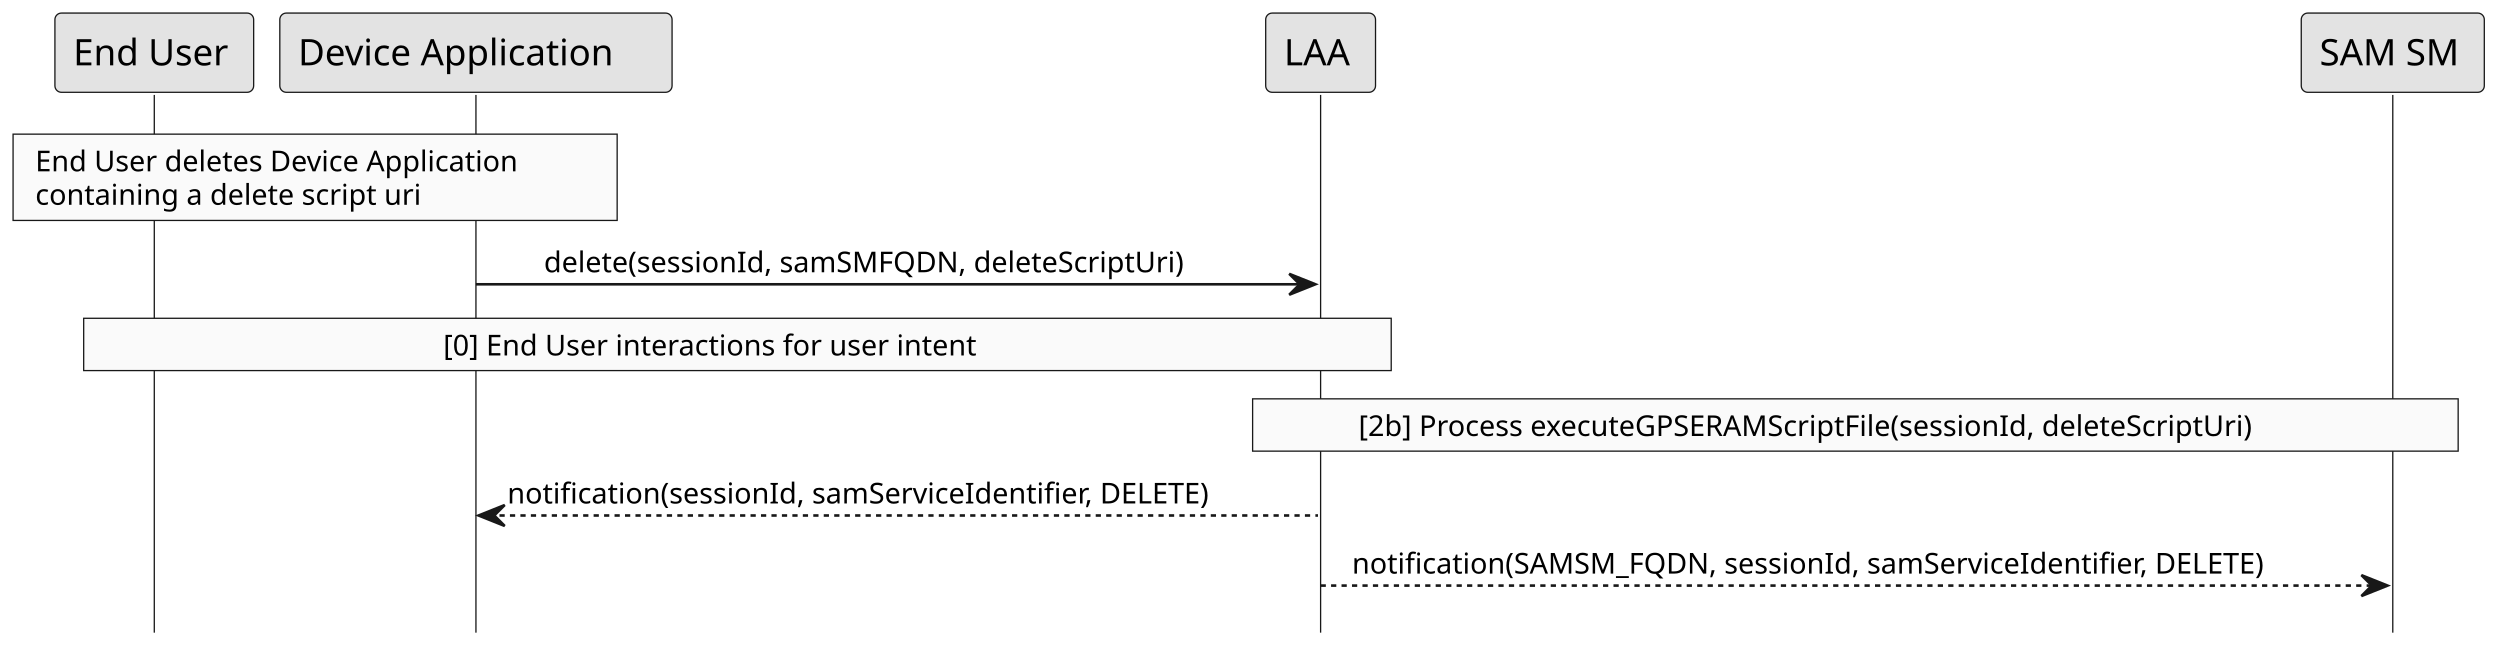
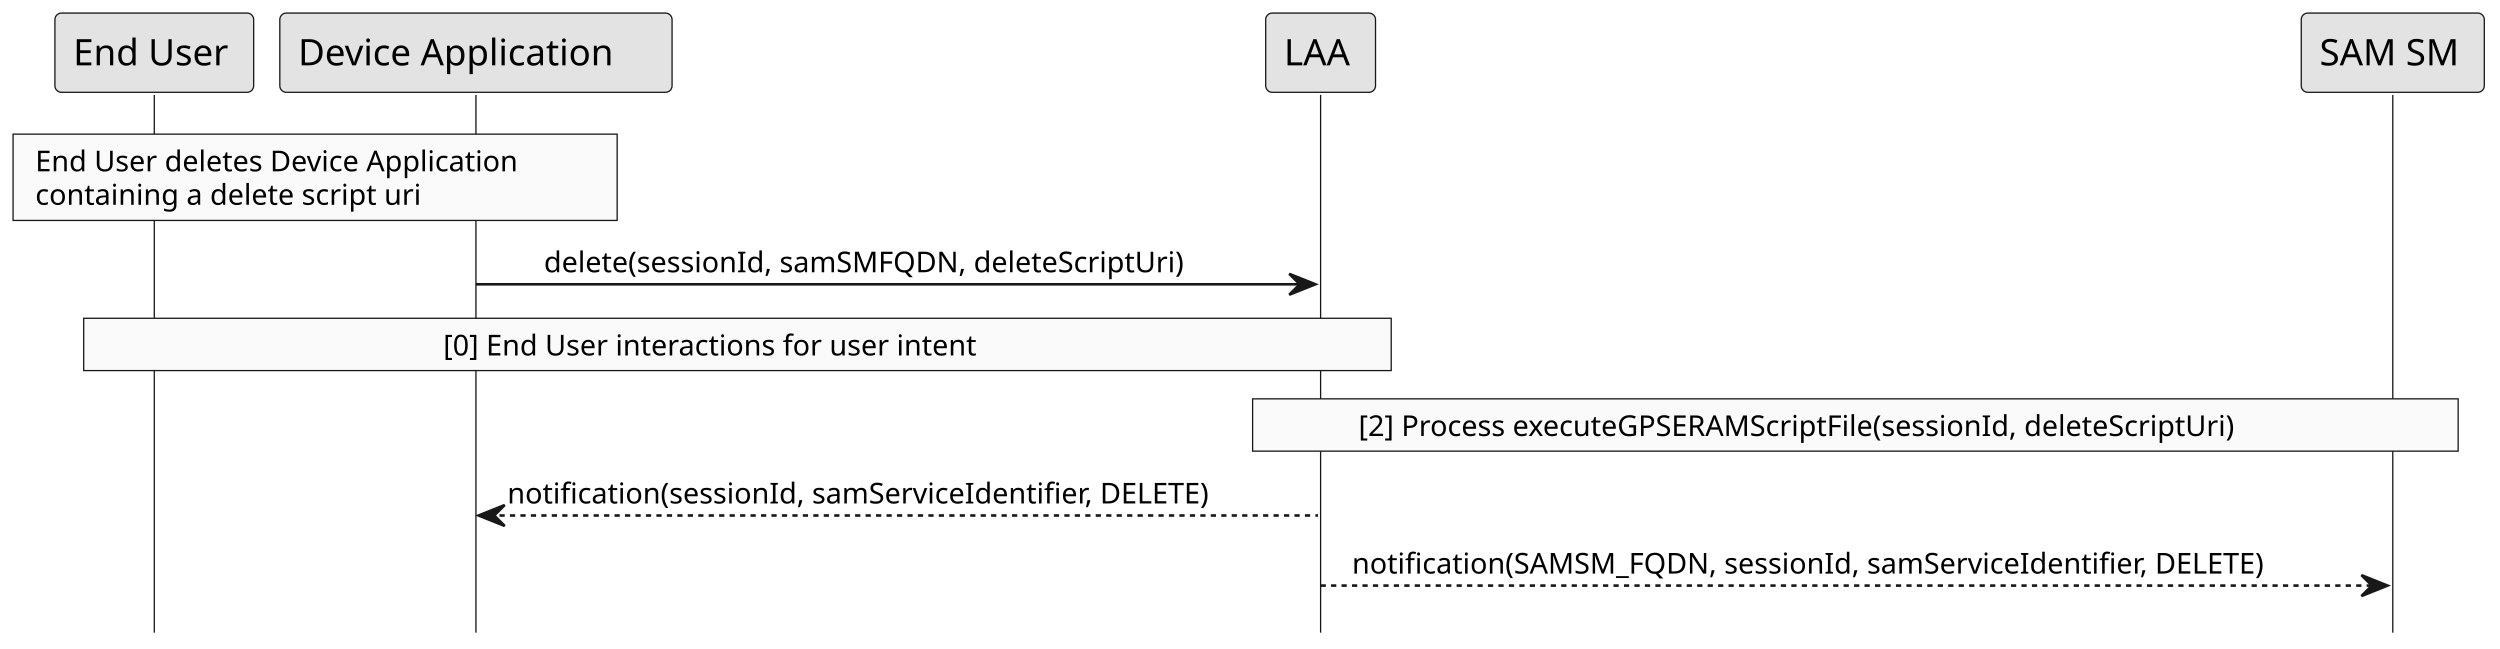
<svg xmlns="http://www.w3.org/2000/svg" contentStyleType="text/css" height="248px" preserveAspectRatio="none" style="width:956px;height:248px;background:#FFFFFF;" version="1.1" viewBox="0 0 956 248" width="956px" zoomAndPan="magnify">
  <defs />
  <g>
    <line style="stroke:#181818;stroke-width:0.5;" x1="59" x2="59" y1="36.297" y2="241.93" />
    <line style="stroke:#181818;stroke-width:0.5;" x1="182" x2="182" y1="36.297" y2="241.93" />
    <line style="stroke:#181818;stroke-width:0.5;" x1="505" x2="505" y1="36.297" y2="241.93" />
    <line style="stroke:#181818;stroke-width:0.5;" x1="915" x2="915" y1="36.297" y2="241.93" />
    <rect fill="#E3E3E3" height="30.297" rx="2.5" ry="2.5" style="stroke:#181818;stroke-width:0.5;" width="76" x="21" y="5" />
    <text fill="#000000" font-family="sans-serif" font-size="14" lengthAdjust="spacing" textLength="62" x="28" y="24.995">End User</text>
    <rect fill="#E3E3E3" height="30.297" rx="2.5" ry="2.5" style="stroke:#181818;stroke-width:0.5;" width="150" x="107" y="5" />
    <text fill="#000000" font-family="sans-serif" font-size="14" lengthAdjust="spacing" textLength="136" x="114" y="24.995">Device Application</text>
    <rect fill="#E3E3E3" height="30.297" rx="2.5" ry="2.5" style="stroke:#181818;stroke-width:0.5;" width="42" x="484" y="5" />
    <text fill="#000000" font-family="sans-serif" font-size="14" lengthAdjust="spacing" textLength="28" x="491" y="24.995">LAA</text>
    <rect fill="#E3E3E3" height="30.297" rx="2.5" ry="2.5" style="stroke:#181818;stroke-width:0.5;" width="70" x="880" y="5" />
    <text fill="#000000" font-family="sans-serif" font-size="14" lengthAdjust="spacing" textLength="56" x="887" y="24.995">SAM SM</text>
    <rect fill="#FAFAFA" height="33" style="stroke:#181818;stroke-width:0.5;" width="231" x="5" y="51.297" />
    <text fill="#000000" font-family="sans-serif" font-size="11" lengthAdjust="spacing" textLength="210" x="13.5" y="65.507">End User deletes Device Application</text>
    <text fill="#000000" font-family="sans-serif" font-size="11" lengthAdjust="spacing" textLength="163" x="13.5" y="78.312">containing a delete script uri</text>
    <polygon fill="#181818" points="493,104.711,503,108.711,493,112.711,497,108.711" style="stroke:#181818;stroke-width:1.0;" />
    <line style="stroke:#181818;stroke-width:1.0;" x1="182" x2="499" y1="108.711" y2="108.711" />
    <text fill="#000000" font-family="sans-serif" font-size="11" lengthAdjust="spacing" textLength="271" x="208" y="104.117">delete(sessionId, samSMFQDN, deleteScriptUri)</text>
    <rect fill="#FAFAFA" height="20" style="stroke:#181818;stroke-width:0.5;" width="500" x="32" y="121.711" />
    <text fill="#000000" font-family="sans-serif" font-size="11" lengthAdjust="spacing" textLength="225" x="169.5" y="135.921">[0] End User interactions for user intent</text>
    <rect fill="#FAFAFA" height="20" style="stroke:#181818;stroke-width:0.5;" width="461" x="479" y="152.516" />
-     <text fill="#000000" font-family="sans-serif" font-size="11" lengthAdjust="spacing" textLength="380" x="519.5" y="166.726">[2b] Process executeGPSERAMScriptFile(sessionId, deleteScriptUri)</text>
+     <text fill="#000000" font-family="sans-serif" font-size="11" lengthAdjust="spacing" textLength="380" x="519.5" y="166.726">[2] Process executeGPSERAMScriptFile(sessionId, deleteScriptUri)</text>
    <polygon fill="#181818" points="193,193.125,183,197.125,193,201.125,189,197.125" style="stroke:#181818;stroke-width:1.0;" />
    <line style="stroke:#181818;stroke-width:1.0;stroke-dasharray:2.0,2.0;" x1="187" x2="504" y1="197.125" y2="197.125" />
    <text fill="#000000" font-family="sans-serif" font-size="11" lengthAdjust="spacing" textLength="299" x="194" y="192.531">notification(sessionId, samServiceIdentifier, DELETE)</text>
    <polygon fill="#181818" points="903,219.93,913,223.93,903,227.93,907,223.93" style="stroke:#181818;stroke-width:1.0;" />
    <line style="stroke:#181818;stroke-width:1.0;stroke-dasharray:2.0,2.0;" x1="505" x2="909" y1="223.93" y2="223.93" />
    <text fill="#000000" font-family="sans-serif" font-size="11" lengthAdjust="spacing" textLength="386" x="517" y="219.335">notification(SAMSM_FQDN, sessionId, samServiceIdentifier, DELETE)</text>
  </g>
</svg>
